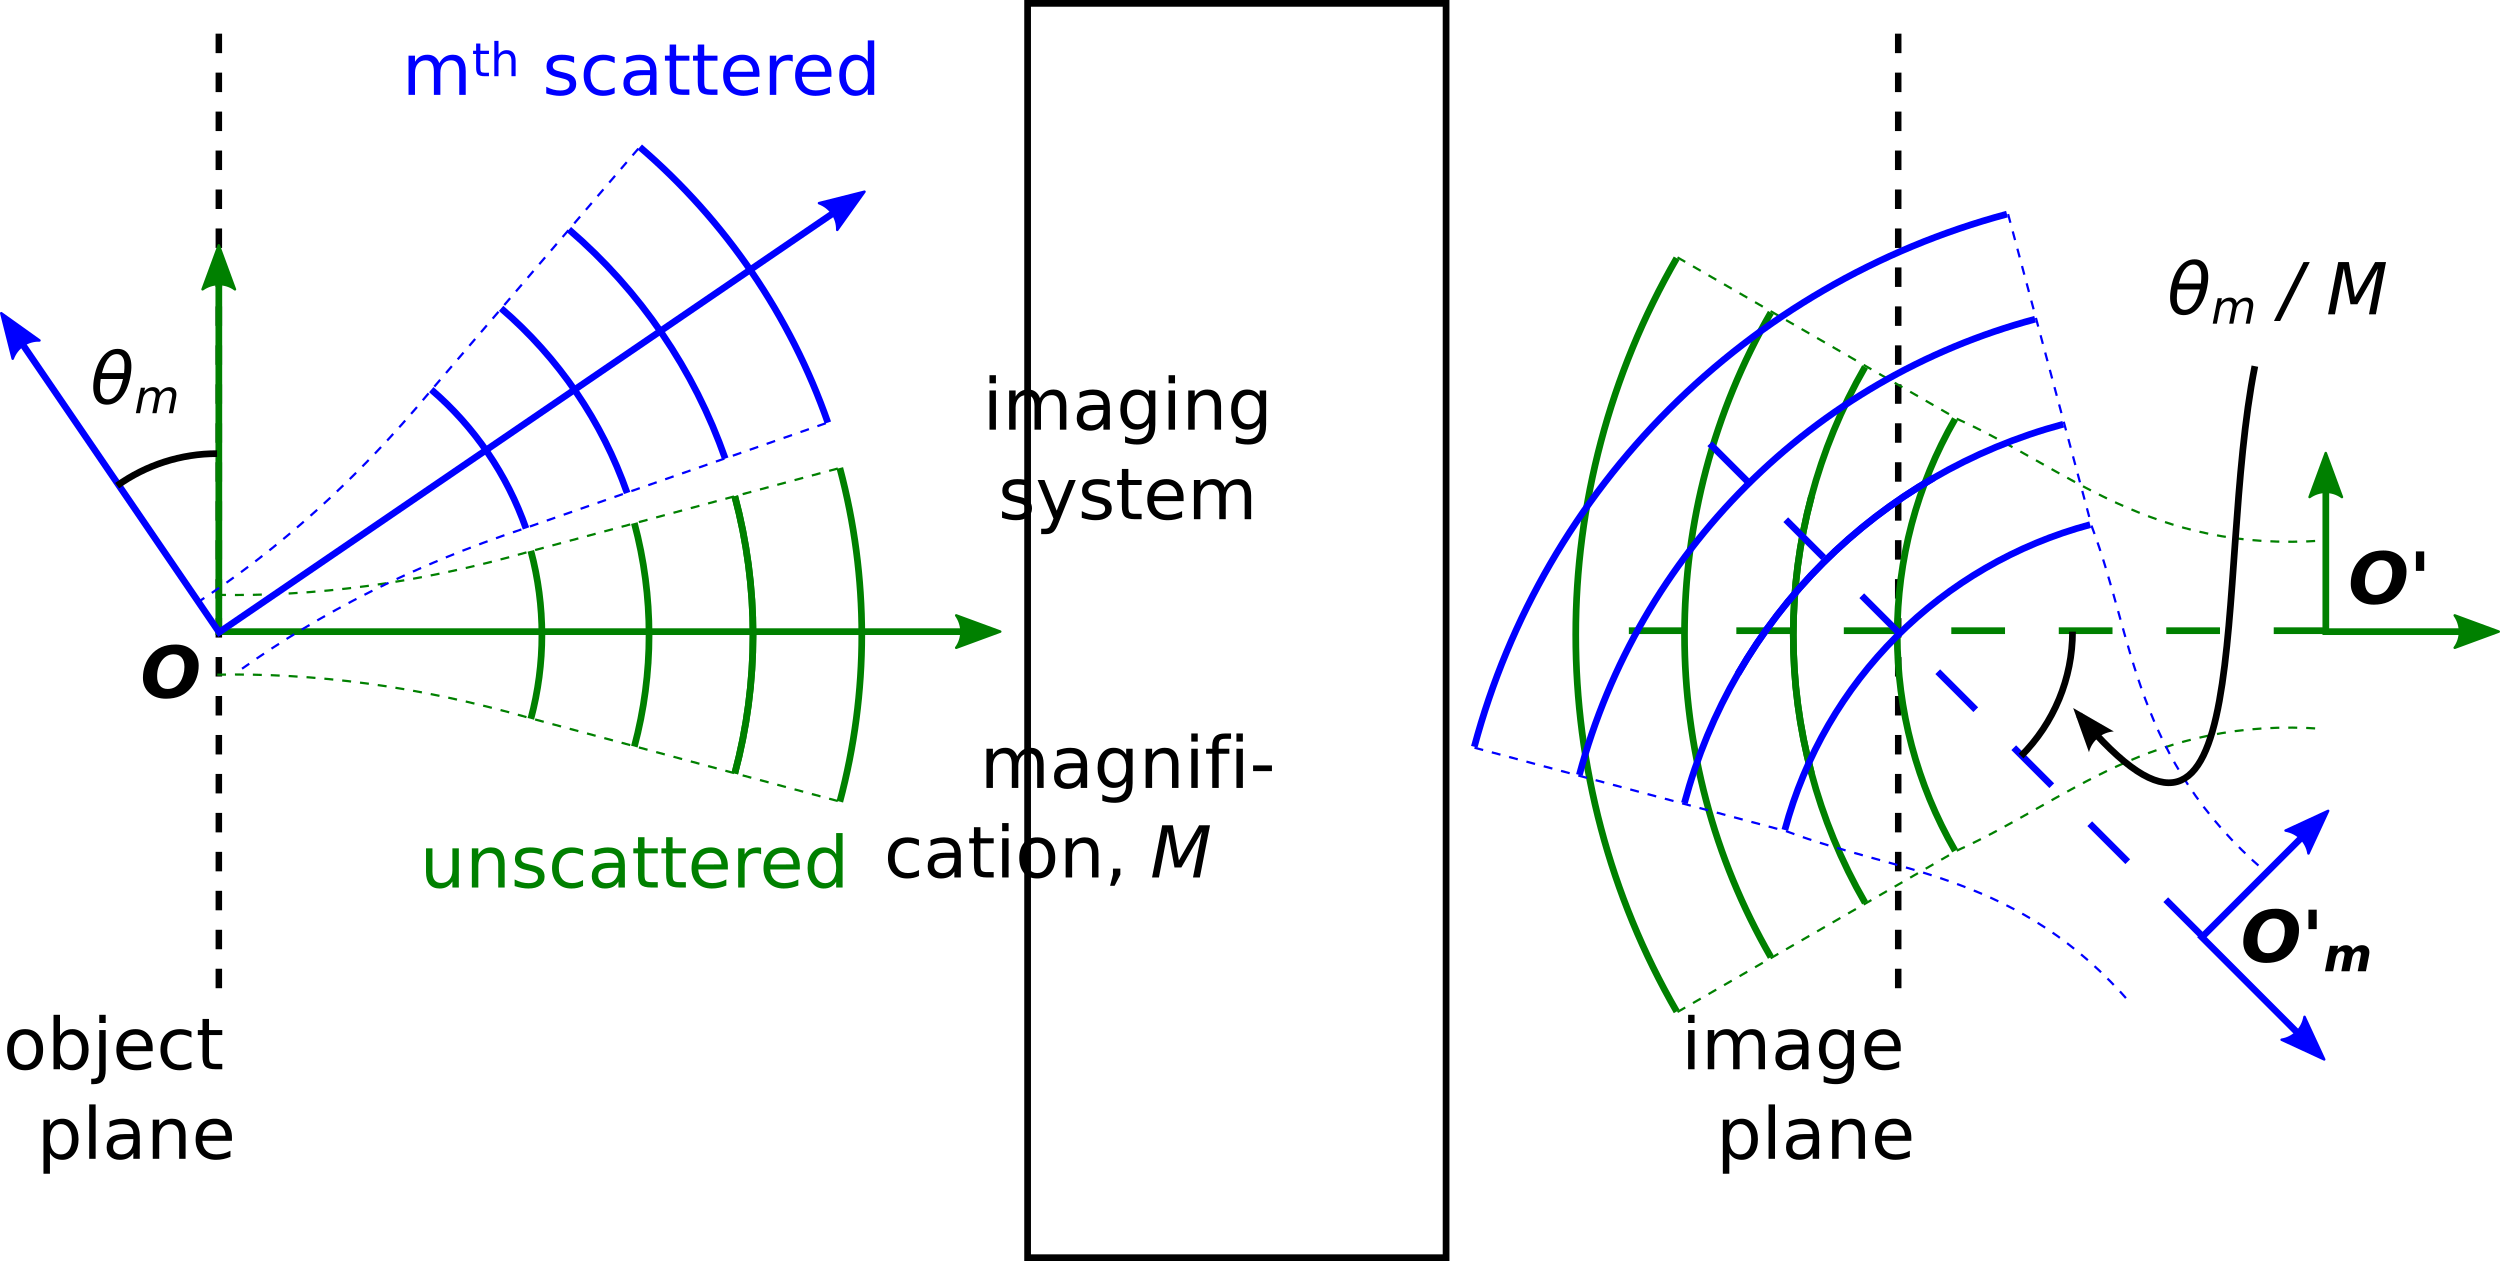
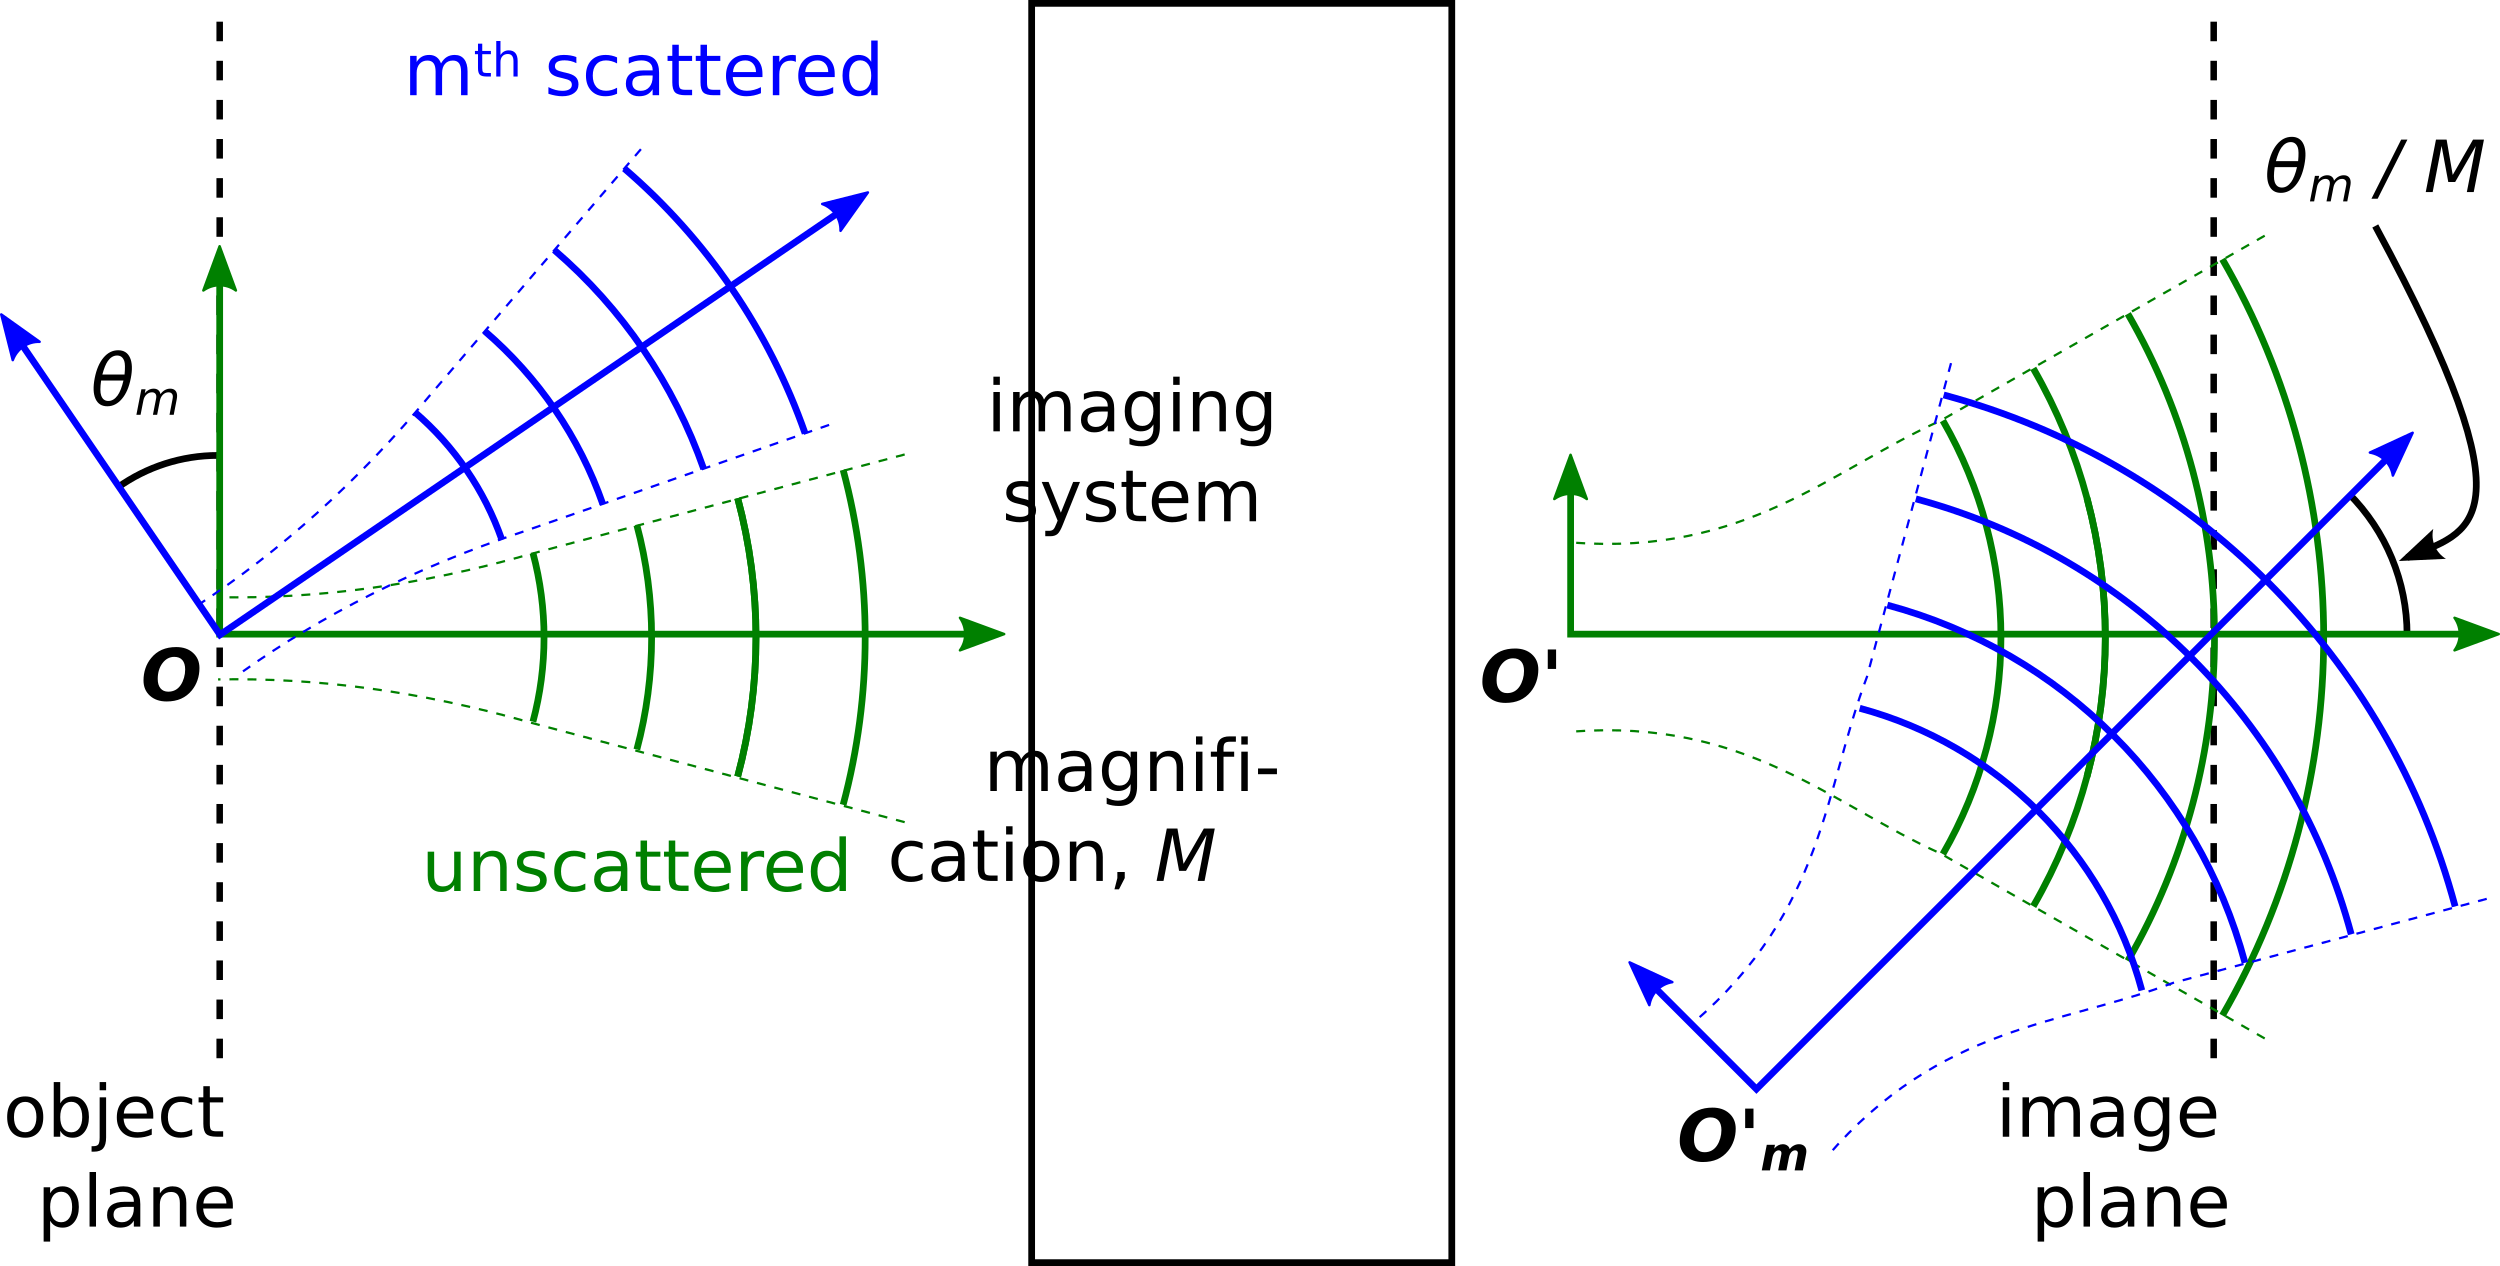
- <svg xmlns="http://www.w3.org/2000/svg" width="1116.486" height="563.164" id="svg2" version="1.1">
+ <svg xmlns="http://www.w3.org/2000/svg" width="1112.101" height="563.164" id="svg2" version="1.1">
  <defs id="defs4">
-     <marker style="overflow:visible" id="Arrow2Mend" refX="0" refY="0" orient="auto">
-       <path transform="scale(-0.6,-0.6)" d="M 8.719,4.034 -2.207,0.016 8.719,-4.002 c -1.745,2.372 -1.735,5.617 -6e-7,8.035 z" style="fill-rule:evenodd;stroke-width:0.625;stroke-linejoin:round" id="path3966" />
+     <marker orient="auto" refY="0" refX="0" id="Arrow2Mend" style="overflow:visible">
+       <path id="path3966" style="fill-rule:evenodd;stroke-width:0.625;stroke-linejoin:round" d="M 8.719,4.034 -2.207,0.016 8.719,-4.002 c -1.745,2.372 -1.735,5.617 -6e-7,8.035 z" transform="scale(-0.6,-0.6)" />
    </marker>
-     <marker style="overflow:visible" id="Arrow2Mstart" refX="0" refY="0" orient="auto">
-       <path transform="scale(0.6,0.6)" d="M 8.719,4.034 -2.207,0.016 8.719,-4.002 c -1.745,2.372 -1.735,5.617 -6e-7,8.035 z" style="fill-rule:evenodd;stroke-width:0.625;stroke-linejoin:round" id="path3963" />
+     <marker orient="auto" refY="0" refX="0" id="Arrow2Mstart" style="overflow:visible">
+       <path id="path3963" style="fill-rule:evenodd;stroke-width:0.625;stroke-linejoin:round" d="M 8.719,4.034 -2.207,0.016 8.719,-4.002 c -1.745,2.372 -1.735,5.617 -6e-7,8.035 z" transform="scale(0.6,0.6)" />
    </marker>
-     <marker style="overflow:visible" id="Arrow2Mstart9" refX="0" refY="0" orient="auto">
-       <path transform="scale(0.6,0.6)" d="M 8.719,4.034 -2.207,0.016 8.719,-4.002 c -1.745,2.372 -1.735,5.617 -6e-7,8.035 z" style="fill:#0000ff;fill-rule:evenodd;stroke:#0000ff;stroke-width:0.625;stroke-linejoin:round" id="path6006" />
+     <marker orient="auto" refY="0" refX="0" id="Arrow2Mstart9" style="overflow:visible">
+       <path id="path6006" style="fill:#0000ff;fill-rule:evenodd;stroke:#0000ff;stroke-width:0.625;stroke-linejoin:round" d="M 8.719,4.034 -2.207,0.016 8.719,-4.002 c -1.745,2.372 -1.735,5.617 -6e-7,8.035 z" transform="scale(0.6,0.6)" />
    </marker>
-     <marker style="overflow:visible" id="Arrow2Mendi" refX="0" refY="0" orient="auto">
-       <path transform="scale(-0.6,-0.6)" d="M 8.719,4.034 -2.207,0.016 8.719,-4.002 c -1.745,2.372 -1.735,5.617 -6e-7,8.035 z" style="fill:#0000ff;fill-rule:evenodd;stroke:#0000ff;stroke-width:0.625;stroke-linejoin:round" id="path6009" />
+     <marker orient="auto" refY="0" refX="0" id="Arrow2Mendi" style="overflow:visible">
+       <path id="path6009" style="fill:#0000ff;fill-rule:evenodd;stroke:#0000ff;stroke-width:0.625;stroke-linejoin:round" d="M 8.719,4.034 -2.207,0.016 8.719,-4.002 c -1.745,2.372 -1.735,5.617 -6e-7,8.035 z" transform="scale(-0.6,-0.6)" />
    </marker>
-     <marker style="overflow:visible" id="Arrow2MstartO" refX="0" refY="0" orient="auto">
-       <path transform="scale(0.6,0.6)" d="M 8.719,4.034 -2.207,0.016 8.719,-4.002 c -1.745,2.372 -1.735,5.617 -6e-7,8.035 z" style="fill:#008000;fill-rule:evenodd;stroke:#008000;stroke-width:0.625;stroke-linejoin:round" id="path6106" />
+     <marker orient="auto" refY="0" refX="0" id="Arrow2MstartO" style="overflow:visible">
+       <path id="path6106" style="fill:#008000;fill-rule:evenodd;stroke:#008000;stroke-width:0.625;stroke-linejoin:round" d="M 8.719,4.034 -2.207,0.016 8.719,-4.002 c -1.745,2.372 -1.735,5.617 -6e-7,8.035 z" transform="scale(0.6,0.6)" />
    </marker>
-     <marker style="overflow:visible" id="Arrow2MendD" refX="0" refY="0" orient="auto">
-       <path transform="scale(-0.6,-0.6)" d="M 8.719,4.034 -2.207,0.016 8.719,-4.002 c -1.745,2.372 -1.735,5.617 -6e-7,8.035 z" style="fill:#008000;fill-rule:evenodd;stroke:#008000;stroke-width:0.625;stroke-linejoin:round" id="path6109" />
+     <marker orient="auto" refY="0" refX="0" id="Arrow2MendD" style="overflow:visible">
+       <path id="path6109" style="fill:#008000;fill-rule:evenodd;stroke:#008000;stroke-width:0.625;stroke-linejoin:round" d="M 8.719,4.034 -2.207,0.016 8.719,-4.002 c -1.745,2.372 -1.735,5.617 -6e-7,8.035 z" transform="scale(-0.6,-0.6)" />
    </marker>
-     <marker style="overflow:visible" id="Arrow2MstartF" refX="0" refY="0" orient="auto">
-       <path transform="scale(0.6,0.6)" d="M 8.719,4.034 -2.207,0.016 8.719,-4.002 c -1.745,2.372 -1.735,5.617 -6e-7,8.035 z" style="fill:#008000;fill-rule:evenodd;stroke:#008000;stroke-width:0.625;stroke-linejoin:round" id="path7034" />
+     <marker orient="auto" refY="0" refX="0" id="Arrow2MstartF" style="overflow:visible">
+       <path id="path7034" style="fill:#008000;fill-rule:evenodd;stroke:#008000;stroke-width:0.625;stroke-linejoin:round" d="M 8.719,4.034 -2.207,0.016 8.719,-4.002 c -1.745,2.372 -1.735,5.617 -6e-7,8.035 z" transform="scale(0.6,0.6)" />
    </marker>
-     <marker style="overflow:visible" id="Arrow2MendF" refX="0" refY="0" orient="auto">
-       <path transform="scale(-0.6,-0.6)" d="M 8.719,4.034 -2.207,0.016 8.719,-4.002 c -1.745,2.372 -1.735,5.617 -6e-7,8.035 z" style="fill:#008000;fill-rule:evenodd;stroke:#008000;stroke-width:0.625;stroke-linejoin:round" id="path7037" />
+     <marker orient="auto" refY="0" refX="0" id="Arrow2MendF" style="overflow:visible">
+       <path id="path7037" style="fill:#008000;fill-rule:evenodd;stroke:#008000;stroke-width:0.625;stroke-linejoin:round" d="M 8.719,4.034 -2.207,0.016 8.719,-4.002 c -1.745,2.372 -1.735,5.617 -6e-7,8.035 z" transform="scale(-0.6,-0.6)" />
    </marker>
-     <marker style="overflow:visible" id="Arrow2MstartFI" refX="0" refY="0" orient="auto">
-       <path transform="scale(0.6,0.6)" d="M 8.719,4.034 -2.207,0.016 8.719,-4.002 c -1.745,2.372 -1.735,5.617 -6e-7,8.035 z" style="fill:#0000ff;fill-rule:evenodd;stroke:#0000ff;stroke-width:0.625;stroke-linejoin:round" id="path7244" />
+     <marker orient="auto" refY="0" refX="0" id="Arrow2MstartFI" style="overflow:visible">
+       <path id="path7244" style="fill:#0000ff;fill-rule:evenodd;stroke:#0000ff;stroke-width:0.625;stroke-linejoin:round" d="M 8.719,4.034 -2.207,0.016 8.719,-4.002 c -1.745,2.372 -1.735,5.617 -6e-7,8.035 z" transform="scale(0.6,0.6)" />
    </marker>
-     <marker style="overflow:visible" id="Arrow2MendFw" refX="0" refY="0" orient="auto">
-       <path transform="scale(-0.6,-0.6)" d="M 8.719,4.034 -2.207,0.016 8.719,-4.002 c -1.745,2.372 -1.735,5.617 -6e-7,8.035 z" style="fill:#0000ff;fill-rule:evenodd;stroke:#0000ff;stroke-width:0.625;stroke-linejoin:round" id="path7247" />
+     <marker orient="auto" refY="0" refX="0" id="Arrow2MendFw" style="overflow:visible">
+       <path id="path7247" style="fill:#0000ff;fill-rule:evenodd;stroke:#0000ff;stroke-width:0.625;stroke-linejoin:round" d="M 8.719,4.034 -2.207,0.016 8.719,-4.002 c -1.745,2.372 -1.735,5.617 -6e-7,8.035 z" transform="scale(-0.6,-0.6)" />
    </marker>
-     <marker style="overflow:visible" id="Arrow2MstartFf" refX="0" refY="0" orient="auto">
-       <path transform="scale(0.6,0.6)" d="M 8.719,4.034 -2.207,0.016 8.719,-4.002 c -1.745,2.372 -1.735,5.617 -6e-7,8.035 z" style="fill:#0000ff;fill-rule:evenodd;stroke:#0000ff;stroke-width:0.625;stroke-linejoin:round" id="path7564" />
+     <marker orient="auto" refY="0" refX="0" id="Arrow2MstartFf" style="overflow:visible">
+       <path id="path7564" style="fill:#0000ff;fill-rule:evenodd;stroke:#0000ff;stroke-width:0.625;stroke-linejoin:round" d="M 8.719,4.034 -2.207,0.016 8.719,-4.002 c -1.745,2.372 -1.735,5.617 -6e-7,8.035 z" transform="scale(0.6,0.6)" />
    </marker>
-     <marker style="overflow:visible" id="Arrow2MendFY" refX="0" refY="0" orient="auto">
-       <path transform="scale(-0.6,-0.6)" d="M 8.719,4.034 -2.207,0.016 8.719,-4.002 c -1.745,2.372 -1.735,5.617 -6e-7,8.035 z" style="fill:#0000ff;fill-rule:evenodd;stroke:#0000ff;stroke-width:0.625;stroke-linejoin:round" id="path7567" />
+     <marker orient="auto" refY="0" refX="0" id="Arrow2MendFY" style="overflow:visible">
+       <path id="path7567" style="fill:#0000ff;fill-rule:evenodd;stroke:#0000ff;stroke-width:0.625;stroke-linejoin:round" d="M 8.719,4.034 -2.207,0.016 8.719,-4.002 c -1.745,2.372 -1.735,5.617 -6e-7,8.035 z" transform="scale(-0.6,-0.6)" />
+     </marker>
+     <marker orient="auto" refY="0" refX="0" id="Arrow2MstartFD" style="overflow:visible">
+       <path id="path3366" style="fill:#0000ff;fill-rule:evenodd;stroke:#0000ff;stroke-width:0.625;stroke-linejoin:round" d="M 8.719,4.034 -2.207,0.016 8.719,-4.002 c -1.745,2.372 -1.735,5.617 -6e-7,8.035 z" transform="scale(0.6,0.6)" />
+     </marker>
+     <marker orient="auto" refY="0" refX="0" id="Arrow2MendFG" style="overflow:visible">
+       <path id="path3369" style="fill:#0000ff;fill-rule:evenodd;stroke:#0000ff;stroke-width:0.625;stroke-linejoin:round" d="M 8.719,4.034 -2.207,0.016 8.719,-4.002 c -1.745,2.372 -1.735,5.617 -6e-7,8.035 z" transform="scale(-0.6,-0.6)" />
    </marker>
  </defs>
-   <g id="layer1" transform="translate(48.43903,-217.4145)">
-     <g transform="translate(750,20)" id="g7413">
-       <path id="path7415" d="m 49.291,638.747 0,-432.127" style="fill:none;stroke:#000000;stroke-width:2.9;stroke-linecap:butt;stroke-linejoin:miter;stroke-miterlimit:4;stroke-opacity:1;stroke-dasharray:8.7, 8.7;stroke-dashoffset:0" />
-       <text id="text7417" y="674.941" x="48.059" style="font-size:32px;font-style:normal;font-variant:normal;font-weight:normal;font-stretch:normal;text-align:center;line-height:125%;letter-spacing:0px;word-spacing:0px;text-anchor:middle;fill:#000000;fill-opacity:1;stroke:none;font-family:Bitstream Vera Sans;-inkscape-font-specification:Bitstream Vera Sans" xml:space="preserve">
-         <tspan y="674.941" x="48.059" id="tspan7419">image</tspan>
-         <tspan id="tspan7421" y="714.941" x="48.059">plane</tspan>
+   <g transform="translate(48.43903,-217.4145)" id="layer1">
+     <g id="g3604">
+       <path id="path6252" d="m 49.291,688.159 0,-461.404" style="fill:none;stroke:#000000;stroke-width:2.9;stroke-linecap:butt;stroke-linejoin:miter;stroke-miterlimit:4;stroke-opacity:1;stroke-dasharray:8.7, 8.7;stroke-dashoffset:0" />
+       <text id="text6238" y="723.067" x="48.059" style="font-size:32px;font-style:normal;font-variant:normal;font-weight:normal;font-stretch:normal;text-align:center;line-height:125%;letter-spacing:0px;word-spacing:0px;text-anchor:middle;fill:#000000;fill-opacity:1;stroke:none;font-family:Bitstream Vera Sans;-inkscape-font-specification:Bitstream Vera Sans" xml:space="preserve">
+         <tspan y="723.067" x="48.059" id="tspan6240">object</tspan>
+         <tspan id="tspan6242" y="763.067" x="48.059">plane</tspan>
      </text>
    </g>
-     <g transform="translate(0,20)" id="g6279">
-       <path style="fill:none;stroke:#000000;stroke-width:2.9;stroke-linecap:butt;stroke-linejoin:miter;stroke-miterlimit:4;stroke-opacity:1;stroke-dasharray:8.7, 8.7;stroke-dashoffset:0" d="m 49.291,638.747 0,-432.127" id="path6252" />
-       <text xml:space="preserve" style="font-size:32px;font-style:normal;font-variant:normal;font-weight:normal;font-stretch:normal;text-align:center;line-height:125%;letter-spacing:0px;word-spacing:0px;text-anchor:middle;fill:#000000;fill-opacity:1;stroke:none;font-family:Bitstream Vera Sans;-inkscape-font-specification:Bitstream Vera Sans" x="48.059" y="674.941" id="text6238">
-         <tspan id="tspan6240" x="48.059" y="674.941">object</tspan>
-         <tspan x="48.059" y="714.941" id="tspan6242">plane</tspan>
-       </text>
-     </g>
-     <text id="text5171" y="403.076" x="62.857" style="font-size:32px;font-style:normal;font-variant:normal;font-weight:normal;font-stretch:normal;line-height:125%;letter-spacing:0px;word-spacing:0px;fill:#000000;fill-opacity:1;stroke:none;font-family:Bitstream Vera Sans;-inkscape-font-specification:Bitstream Vera Sans" xml:space="preserve">
-       <tspan y="403.076" x="62.857" id="tspan5173" />
+     <text xml:space="preserve" style="font-size:32px;font-style:normal;font-variant:normal;font-weight:normal;font-stretch:normal;line-height:125%;letter-spacing:0px;word-spacing:0px;fill:#000000;fill-opacity:1;stroke:none;font-family:Bitstream Vera Sans;-inkscape-font-specification:Bitstream Vera Sans" x="62.857" y="403.076" id="text5171">
+       <tspan id="tspan5173" x="62.857" y="403.076" />
    </text>
-     <g id="g7999" transform="translate(-4,0)">
-       <rect style="fill:none;stroke:#000000;stroke-width:3;stroke-miterlimit:4;stroke-opacity:1;stroke-dasharray:none;stroke-dashoffset:0" id="rect6196" width="560.164" height="186.89" x="218.915" y="-601.373" transform="matrix(0,1,-1,0,0,0)" />
-       <text xml:space="preserve" style="font-size:32px;font-style:normal;font-variant:normal;font-weight:normal;font-stretch:normal;text-align:center;line-height:125%;letter-spacing:0px;word-spacing:0px;text-anchor:middle;fill:#000000;fill-opacity:1;stroke:none;font-family:Bitstream Vera Sans;-inkscape-font-specification:Bitstream Vera Sans" x="504.954" y="409.293" id="text6198">
-         <tspan id="tspan6200" x="504.954" y="409.293">imaging</tspan>
-         <tspan x="504.954" y="449.293" id="tspan6204" style="font-style:normal;-inkscape-font-specification:Bitstream Vera Sans">system</tspan>
-         <tspan id="tspan7997" x="504.954" y="489.293" style="font-style:normal;-inkscape-font-specification:Bitstream Vera Sans" />
-         <tspan id="tspan7445" x="504.954" y="529.293" style="font-style:normal;-inkscape-font-specification:Bitstream Vera Sans" />
-         <tspan id="tspan7439" x="504.954" y="569.293" style="font-style:normal;-inkscape-font-specification:Bitstream Vera Sans">magnifi-</tspan>
-         <tspan id="tspan7443" x="504.954" y="609.293" style="font-style:normal;-inkscape-font-specification:Bitstream Vera Sans">cation, <tspan id="tspan7447" style="font-style:oblique;-inkscape-font-specification:Bitstream Vera Sans Oblique">M</tspan>
+     <g transform="translate(-4,0)" id="g7999">
+       <rect transform="matrix(0,1,-1,0,0,0)" y="-601.373" x="218.915" height="186.89" width="560.164" id="rect6196" style="fill:none;stroke:#000000;stroke-width:3;stroke-miterlimit:4;stroke-opacity:1;stroke-dasharray:none;stroke-dashoffset:0" />
+       <text id="text6198" y="409.293" x="504.954" style="font-size:32px;font-style:normal;font-variant:normal;font-weight:normal;font-stretch:normal;text-align:center;line-height:125%;letter-spacing:0px;word-spacing:0px;text-anchor:middle;fill:#000000;fill-opacity:1;stroke:none;font-family:Bitstream Vera Sans;-inkscape-font-specification:Bitstream Vera Sans" xml:space="preserve">
+         <tspan y="409.293" x="504.954" id="tspan6200">imaging</tspan>
+         <tspan style="font-style:normal;-inkscape-font-specification:Bitstream Vera Sans" id="tspan6204" y="449.293" x="504.954">system</tspan>
+         <tspan style="font-style:normal;-inkscape-font-specification:Bitstream Vera Sans" y="489.293" x="504.954" id="tspan7997" />
+         <tspan style="font-style:normal;-inkscape-font-specification:Bitstream Vera Sans" y="529.293" x="504.954" id="tspan7445" />
+         <tspan style="font-style:normal;-inkscape-font-specification:Bitstream Vera Sans" y="569.293" x="504.954" id="tspan7439">magnifi-</tspan>
+         <tspan style="font-style:normal;-inkscape-font-specification:Bitstream Vera Sans" y="609.293" x="504.954" id="tspan7443">cation, <tspan style="font-style:oblique;-inkscape-font-specification:Bitstream Vera Sans Oblique" id="tspan7447">M</tspan>
        </tspan>
      </text>
    </g>
-     <g id="g6291">
-       <g id="g6254">
-         <g id="g6180">
-           <path style="fill:none;stroke:#008000;stroke-width:3;stroke-linecap:butt;stroke-linejoin:miter;stroke-miterlimit:4;stroke-opacity:1;stroke-dasharray:none;stroke-dashoffset:0;marker-start:url(#Arrow2MstartO);marker-end:url(#Arrow2MendD)" d="m 49.286,330.934 0,168.571 345,0" id="path5175" />
-           <path style="fill:none;stroke:#008000;stroke-width:3;stroke-miterlimit:4;stroke-opacity:1;stroke-dasharray:none;stroke-dashoffset:0" id="path5913" d="m -137.714,550.849 c -8.762,-32.7 -8.762,-67.13 0,-99.83" transform="matrix(-1,0,0,1,97.14286,0)" />
-           <path transform="matrix(-1,0,0,1,97.14286,0)" d="m -182.561,562.865 c -10.871,-40.572 -10.871,-83.291 0,-123.863" id="path5917" style="fill:none;stroke:#008000;stroke-width:3;stroke-miterlimit:4;stroke-opacity:1;stroke-dasharray:none;stroke-dashoffset:0" />
-           <path style="fill:none;stroke:#008000;stroke-width:3;stroke-miterlimit:4;stroke-opacity:1;stroke-dasharray:none;stroke-dashoffset:0" id="path5919" d="m -182.561,562.865 c -10.871,-40.572 -10.871,-83.291 0,-123.863" transform="matrix(-1,0,0,1,97.14286,0)" />
-           <path transform="matrix(-1,0,0,1,97.14286,0)" d="m -229.477,575.437 c -13.078,-48.808 -13.078,-100.198 0,-149.006" id="path5923" style="fill:none;stroke:#008000;stroke-width:3;stroke-miterlimit:4;stroke-opacity:1;stroke-dasharray:none;stroke-dashoffset:0" />
-           <path transform="matrix(-1,0,0,1,97.14286,0)" d="m -91.488,538.462 c -6.588,-24.586 -6.588,-50.472 0,-75.058" id="path5925" style="fill:none;stroke:#008000;stroke-width:3;stroke-miterlimit:4;stroke-opacity:1;stroke-dasharray:none;stroke-dashoffset:0" />
-           <path style="fill:none;stroke:#008000;stroke-width:1;stroke-linecap:butt;stroke-linejoin:miter;stroke-miterlimit:4;stroke-opacity:1;stroke-dasharray:4, 4;stroke-dashoffset:0" d="M 325.714,426.648 187.857,463.791 C 137.417,478.242 91.397,483.854 48.571,483.076" id="path5953" />
-           <path id="path5961" d="M 325.714,575.147 187.857,538.004 C 137.417,523.552 91.397,517.941 48.571,518.718" style="fill:none;stroke:#008000;stroke-width:1;stroke-linecap:butt;stroke-linejoin:miter;stroke-miterlimit:4;stroke-opacity:1;stroke-dasharray:4, 4;stroke-dashoffset:0" />
-         </g>
-         <text id="text6214" y="613.773" x="139.096" style="font-size:32px;font-style:normal;font-variant:normal;font-weight:normal;font-stretch:normal;line-height:125%;letter-spacing:0px;word-spacing:0px;fill:#008000;fill-opacity:1;stroke:none;font-family:Bitstream Vera Sans;-inkscape-font-specification:Bitstream Vera Sans" xml:space="preserve">
-           <tspan y="613.773" x="139.096" id="tspan6216">unscattered</tspan>
-         </text>
-       </g>
-     </g>
-     <g transform="matrix(0.9826622,0.1854048,-0.1854048,0.9826622,93.42258,-0.2719077)" id="g6077">
-       <path id="path5975" d="M -69.726,380.348 49.472,499.546 293.424,255.594" style="fill:none;stroke:#0000ff;stroke-width:3;stroke-linecap:butt;stroke-linejoin:miter;stroke-miterlimit:4;stroke-opacity:1;stroke-dasharray:none;stroke-dashoffset:0;marker-start:url(#Arrow2Mstart9);marker-end:url(#Arrow2Mendi)" />
-       <path transform="matrix(-0.7071068,0.7071068,0.7071068,0.7071068,-269.8914,112.502)" d="m -137.714,550.849 c -8.762,-32.7 -8.762,-67.13 0,-99.83" id="path5977" style="fill:none;stroke:#0000ff;stroke-width:3;stroke-miterlimit:4;stroke-opacity:1;stroke-dasharray:none;stroke-dashoffset:0" />
-       <path transform="matrix(-0.7071068,0.7071068,0.7071068,0.7071068,-269.8914,112.502)" d="m -182.561,562.865 c -10.871,-40.572 -10.871,-83.291 0,-123.863" id="path5981" style="fill:none;stroke:#0000ff;stroke-width:3;stroke-miterlimit:4;stroke-opacity:1;stroke-dasharray:none;stroke-dashoffset:0" />
-       <path style="fill:none;stroke:#0000ff;stroke-width:3;stroke-miterlimit:4;stroke-opacity:1;stroke-dasharray:none;stroke-dashoffset:0" id="path5983" d="m -229.477,575.437 c -13.078,-48.808 -13.078,-100.198 0,-149.006" transform="matrix(-0.7071068,0.7071068,0.7071068,0.7071068,-269.8914,112.502)" />
-       <path style="fill:none;stroke:#0000ff;stroke-width:3;stroke-miterlimit:4;stroke-opacity:1;stroke-dasharray:none;stroke-dashoffset:0" id="path5985" d="m -91.488,538.462 c -6.588,-24.586 -6.588,-50.472 0,-75.058" transform="matrix(-0.7071068,0.7071068,0.7071068,0.7071068,-269.8914,112.502)" />
-       <path id="path5987" d="M 193.419,252.563 122.203,376.307 C 96.755,422.192 68.182,458.701 37.35,488.434" style="fill:none;stroke:#0000ff;stroke-width:1;stroke-linecap:butt;stroke-linejoin:miter;stroke-miterlimit:4;stroke-opacity:1;stroke-dasharray:4, 4;stroke-dashoffset:0" />
-       <path style="fill:none;stroke:#0000ff;stroke-width:1;stroke-linecap:butt;stroke-linejoin:miter;stroke-miterlimit:4;stroke-opacity:1;stroke-dasharray:4, 4;stroke-dashoffset:0" d="m 298.423,357.568 -123.744,71.216 c -45.885,25.448 -82.394,54.021 -112.127,84.853" id="path5989" />
-     </g>
-     <text xml:space="preserve" style="font-size:32px;font-style:normal;font-variant:normal;font-weight:normal;font-stretch:normal;line-height:125%;letter-spacing:0px;word-spacing:0px;fill:#0000ff;fill-opacity:1;stroke:none;font-family:Bitstream Vera Sans;-inkscape-font-specification:Bitstream Vera Sans" x="131.096" y="259.773" id="text6222">
-       <tspan id="tspan6224" x="131.096" y="259.773">m<tspan style="font-size:65.001%;baseline-shift:super" id="tspan7461">th</tspan> scattered</tspan>
+     <path transform="matrix(-1,0,0,1,97.14286,0)" d="m -182.561,562.865 c -10.871,-40.572 -10.871,-83.291 0,-123.863" id="path5917" style="fill:none;stroke:#008000;stroke-width:3;stroke-miterlimit:4;stroke-opacity:1;stroke-dasharray:none;stroke-dashoffset:0" />
+     <text xml:space="preserve" style="font-size:32px;font-style:normal;font-variant:normal;font-weight:normal;font-stretch:normal;line-height:125%;letter-spacing:0px;word-spacing:0px;fill:#008000;fill-opacity:1;stroke:none;font-family:Bitstream Vera Sans;-inkscape-font-specification:Bitstream Vera Sans" x="139.096" y="613.773" id="text6214">
+       <tspan id="tspan6216" x="139.096" y="613.773">unscattered</tspan>
    </text>
-     <text id="text6226" y="529.002" x="14.244" style="font-size:32px;font-style:normal;font-variant:normal;font-weight:normal;font-stretch:normal;line-height:125%;letter-spacing:0px;word-spacing:0px;fill:#000000;fill-opacity:1;stroke:none;font-family:Bitstream Vera Sans;-inkscape-font-specification:Bitstream Vera Sans" xml:space="preserve">
-       <tspan style="font-style:oblique;font-weight:bold;-inkscape-font-specification:Bitstream Vera Sans Bold Oblique" y="529.002" x="14.244" id="tspan6228">O</tspan>
+     <text id="text6222" y="259.773" x="131.096" style="font-size:32px;font-style:normal;font-variant:normal;font-weight:normal;font-stretch:normal;line-height:125%;letter-spacing:0px;word-spacing:0px;fill:#0000ff;fill-opacity:1;stroke:none;font-family:Bitstream Vera Sans;-inkscape-font-specification:Bitstream Vera Sans" xml:space="preserve">
+       <tspan y="259.773" x="131.096" id="tspan6224">m<tspan id="tspan7461" style="font-size:65.001%;baseline-shift:super">th</tspan> scattered</tspan>
+     </text>
+     <text xml:space="preserve" style="font-size:32px;font-style:normal;font-variant:normal;font-weight:normal;font-stretch:normal;line-height:125%;letter-spacing:0px;word-spacing:0px;fill:#000000;fill-opacity:1;stroke:none;font-family:Bitstream Vera Sans;-inkscape-font-specification:Bitstream Vera Sans" x="14.244" y="529.002" id="text6226">
+       <tspan id="tspan6228" x="14.244" y="529.002" style="font-style:oblique;font-weight:bold;-inkscape-font-specification:Bitstream Vera Sans Bold Oblique">O</tspan>
    </text>
    <g id="g6285">
-       <path style="fill:none;stroke:#000000;stroke-width:3;stroke-miterlimit:4;stroke-opacity:1;stroke-dasharray:none;stroke-dashoffset:0" id="path6230" d="M 3.865,434.307 C 16.885,425.006 32.486,420.007 48.487,420.007" />
-       <text xml:space="preserve" style="font-size:32px;font-style:normal;font-variant:normal;font-weight:normal;font-stretch:normal;line-height:125%;letter-spacing:0px;word-spacing:0px;fill:#000000;fill-opacity:1;stroke:none;font-family:Bitstream Vera Sans;-inkscape-font-specification:Bitstream Vera Sans" x="-8.081" y="397.783" id="text6232">
-         <tspan id="tspan6234" x="-8.081" y="397.783" style="font-style:oblique;-inkscape-font-specification:Bitstream Vera Sans Oblique">θ<tspan style="font-size:65.001%;font-style:oblique;baseline-shift:sub;-inkscape-font-specification:Bitstream Vera Sans Oblique" id="tspan6236">m</tspan>
+       <path d="M 3.865,434.307 C 16.885,425.006 32.486,420.007 48.487,420.007" id="path6230" style="fill:none;stroke:#000000;stroke-width:3;stroke-miterlimit:4;stroke-opacity:1;stroke-dasharray:none;stroke-dashoffset:0" />
+       <text id="text6232" y="397.783" x="-8.081" style="font-size:32px;font-style:normal;font-variant:normal;font-weight:normal;font-stretch:normal;line-height:125%;letter-spacing:0px;word-spacing:0px;fill:#000000;fill-opacity:1;stroke:none;font-family:Bitstream Vera Sans;-inkscape-font-specification:Bitstream Vera Sans" xml:space="preserve">
+         <tspan style="font-style:oblique;-inkscape-font-specification:Bitstream Vera Sans Oblique" y="397.783" x="-8.081" id="tspan6234">θ<tspan id="tspan6236" style="font-size:65.001%;font-style:oblique;baseline-shift:sub;-inkscape-font-specification:Bitstream Vera Sans Oblique">m</tspan>
        </tspan>
      </text>
    </g>
-     <text xml:space="preserve" style="font-size:32px;font-style:normal;font-variant:normal;font-weight:normal;font-stretch:normal;line-height:125%;letter-spacing:0px;word-spacing:0px;fill:#000000;fill-opacity:1;stroke:none;font-family:Bitstream Vera Sans;-inkscape-font-specification:Bitstream Vera Sans" x="1000.244" y="487.002" id="text7457">
-       <tspan id="tspan7459" x="1000.244" y="487.002" style="font-style:oblique;font-weight:bold;-inkscape-font-specification:Bitstream Vera Sans Bold Oblique">O'</tspan>
-     </text>
-     <g id="g7500">
-       <path style="fill:none;stroke:#008000;stroke-width:3;stroke-linecap:butt;stroke-linejoin:miter;stroke-miterlimit:4;stroke-opacity:1;stroke-dasharray:24, 24;stroke-dashoffset:0;marker-start:none;marker-end:none" d="m 990.998,499.078 -336.093,0" id="path6366" />
-       <path style="fill:none;stroke:#008000;stroke-width:3;stroke-miterlimit:4;stroke-opacity:1;stroke-dasharray:none;stroke-dashoffset:0" id="path6368" d="m -118.448,597.362 c -34.451,-59.67 -34.451,-133.187 0,-192.857" transform="translate(943.1409,0)" />
-       <path transform="translate(943.1409,0)" d="m -182.561,562.865 c -10.871,-40.572 -10.871,-83.291 0,-123.863" id="path6370" style="fill:none;stroke:#008000;stroke-width:3;stroke-miterlimit:4;stroke-opacity:1;stroke-dasharray:none;stroke-dashoffset:0" />
-       <path style="fill:none;stroke:#008000;stroke-width:3;stroke-miterlimit:4;stroke-opacity:1;stroke-dasharray:none;stroke-dashoffset:0" id="path6372" d="m -158.656,620.576 c -42.744,-74.035 -42.744,-165.25 0,-239.286" transform="translate(943.1409,0)" />
-       <path transform="translate(943.1409,0)" d="m -200.72,644.862 c -51.421,-89.063 -51.421,-198.794 0,-287.857" id="path6374" style="fill:none;stroke:#008000;stroke-width:3;stroke-miterlimit:4;stroke-opacity:1;stroke-dasharray:none;stroke-dashoffset:0" />
-       <path style="fill:none;stroke:#008000;stroke-width:3;stroke-miterlimit:4;stroke-opacity:1;stroke-dasharray:none;stroke-dashoffset:0" id="path6384" d="m -242.784,669.148 c -60.097,-104.091 -60.097,-232.337 0,-336.429" transform="translate(943.1409,0)" />
-       <path id="path6386" d="m 990.261,423.708 0,75.797 73.25,0" style="fill:none;stroke:#008000;stroke-width:3;stroke-linecap:butt;stroke-linejoin:miter;stroke-miterlimit:4;stroke-opacity:1;stroke-dasharray:none;stroke-dashoffset:0;marker-start:url(#Arrow2MstartF);marker-end:url(#Arrow2MendF)" />
-       <path style="fill:none;stroke:#008000;stroke-width:1;stroke-linecap:butt;stroke-linejoin:miter;stroke-miterlimit:4;stroke-opacity:1;stroke-dasharray:4, 4;stroke-dashoffset:0" d="m 700.714,332.362 125.072,72.21 c 48.894,22.066 86.422,59.929 163.5,54.218" id="path7489" />
-       <path id="path7491" d="m 700.714,669.37 125.072,-72.21 c 48.894,-22.066 86.422,-59.929 163.5,-54.218" style="fill:none;stroke:#008000;stroke-width:1;stroke-linecap:butt;stroke-linejoin:miter;stroke-miterlimit:4;stroke-opacity:1;stroke-dasharray:4, 4;stroke-dashoffset:0" />
+     <g id="g4978">
+       <text id="text7425" y="302.847" x="958.809" style="font-size:32px;font-style:normal;font-variant:normal;font-weight:normal;font-stretch:normal;line-height:125%;letter-spacing:0px;word-spacing:0px;fill:#000000;fill-opacity:1;stroke:none;font-family:Bitstream Vera Sans;-inkscape-font-specification:Bitstream Vera Sans" xml:space="preserve">
+         <tspan style="font-style:oblique;-inkscape-font-specification:Bitstream Vera Sans Oblique" y="302.847" x="958.809" id="tspan7427">θ<tspan id="tspan7429" style="font-size:65.001%;font-style:oblique;baseline-shift:sub;-inkscape-font-specification:Bitstream Vera Sans Oblique">m</tspan> / M</tspan>
+       </text>
+       <path transform="matrix(-1,0,0,1,1915.297,217.4145)" d="m 892.975,282.342 c 0,-23.576 9.366,-46.186 26.036,-62.857" id="path3701" style="fill:none;stroke:#000000;stroke-width:3;stroke-miterlimit:4;stroke-opacity:1;stroke-dasharray:none;stroke-dashoffset:0" />
+       <path transform="translate(-48.43903,217.4145)" id="path4555" d="m 1070.762,247.996 c 27.645,-11.659 58.512,-13.143 -14.142,-147.482" style="fill:none;stroke:#000000;stroke-width:3;stroke-linecap:butt;stroke-linejoin:miter;stroke-miterlimit:4;stroke-opacity:1;stroke-dasharray:none;marker-start:url(#Arrow2Mstart)" />
    </g>
-     <g id="g7768">
-       <path id="path7513" d="M 935.744,636.185 698.09,398.531" style="fill:none;stroke:#0000ff;stroke-width:3;stroke-linecap:butt;stroke-linejoin:miter;stroke-miterlimit:4;stroke-opacity:1;stroke-dasharray:24, 24;stroke-dashoffset:0;marker-start:none;marker-end:none" />
-       <path transform="matrix(0.7071068,0.7071068,-0.7071068,0.7071068,1254.805,249.4431)" d="m -118.448,597.362 c -34.451,-59.67 -34.451,-133.187 0,-192.857" id="path7515" style="fill:none;stroke:#0000ff;stroke-width:3;stroke-miterlimit:4;stroke-opacity:1;stroke-dasharray:none;stroke-dashoffset:0" />
-       <path style="fill:none;stroke:#0000ff;stroke-width:3;stroke-miterlimit:4;stroke-opacity:1;stroke-dasharray:none;stroke-dashoffset:0" id="path7517" d="m -182.561,562.865 c -10.871,-40.572 -10.871,-83.291 0,-123.863" transform="matrix(0.7071068,0.7071068,-0.7071068,0.7071068,1254.805,249.4431)" />
-       <path transform="matrix(0.7071068,0.7071068,-0.7071068,0.7071068,1254.805,249.4431)" d="m -158.656,620.576 c -42.744,-74.035 -42.744,-165.25 0,-239.286" id="path7519" style="fill:none;stroke:#0000ff;stroke-width:3;stroke-miterlimit:4;stroke-opacity:1;stroke-dasharray:none;stroke-dashoffset:0" />
-       <path style="fill:none;stroke:#0000ff;stroke-width:3;stroke-miterlimit:4;stroke-opacity:1;stroke-dasharray:none;stroke-dashoffset:0" id="path7521" d="m -200.72,644.862 c -51.421,-89.063 -51.421,-198.794 0,-287.857" transform="matrix(0.7071068,0.7071068,-0.7071068,0.7071068,1254.805,249.4431)" />
-       <path transform="matrix(0.7071068,0.7071068,-0.7071068,0.7071068,1254.805,249.4431)" d="m -242.784,669.148 c -60.097,-104.091 -60.097,-232.337 0,-336.429" id="path7523" style="fill:none;stroke:#0000ff;stroke-width:3;stroke-miterlimit:4;stroke-opacity:1;stroke-dasharray:none;stroke-dashoffset:0" />
-       <path style="fill:none;stroke:#0000ff;stroke-width:3;stroke-linecap:butt;stroke-linejoin:miter;stroke-miterlimit:4;stroke-opacity:1;stroke-dasharray:none;stroke-dashoffset:0;marker-start:url(#Arrow2MstartFf);marker-end:url(#Arrow2MendFY)" d="m 988.517,582.369 -53.596,53.596 51.795,51.795" id="path7525" />
-       <path id="path7527" d="m 848.368,313.037 37.379,139.499 c 18.97,50.177 18.734,103.486 77.274,153.95" style="fill:none;stroke:#0000ff;stroke-width:1;stroke-linecap:butt;stroke-linejoin:miter;stroke-miterlimit:4;stroke-opacity:1;stroke-dasharray:4, 4;stroke-dashoffset:0" />
-       <path style="fill:none;stroke:#0000ff;stroke-width:1;stroke-linecap:butt;stroke-linejoin:miter;stroke-miterlimit:4;stroke-opacity:1;stroke-dasharray:4, 4;stroke-dashoffset:0" d="m 610.068,551.338 139.499,37.379 c 50.177,18.97 103.486,18.734 153.95,77.274" id="path7529" />
+     <g id="g3610" transform="translate(-36,0)">
+       <path style="fill:none;stroke:#000000;stroke-width:2.9;stroke-linecap:butt;stroke-linejoin:miter;stroke-miterlimit:4;stroke-opacity:1;stroke-dasharray:8.7, 8.7;stroke-dashoffset:0" d="m 972.301,688.159 0,-461.404" id="path7415" />
+       <text xml:space="preserve" style="font-size:32px;font-style:normal;font-variant:normal;font-weight:normal;font-stretch:normal;text-align:center;line-height:125%;letter-spacing:0px;word-spacing:0px;text-anchor:middle;fill:#000000;fill-opacity:1;stroke:none;font-family:Bitstream Vera Sans;-inkscape-font-specification:Bitstream Vera Sans" x="971.07" y="723.067" id="text7417">
+         <tspan id="tspan7419" x="971.07" y="723.067">image</tspan>
+         <tspan x="971.07" y="763.067" id="tspan7421">plane</tspan>
+       </text>
    </g>
-     <g id="g8020">
-       <path style="fill:none;stroke:#000000;stroke-width:3;stroke-miterlimit:4;stroke-opacity:1;stroke-dasharray:none;stroke-dashoffset:0" id="path7423" d="m 743.013,555.063 c -14.735,-14.735 -23.013,-34.72 -23.013,-55.558" transform="matrix(-1,0,0,1,1597.143,0)" />
-       <text xml:space="preserve" style="font-size:32px;font-style:normal;font-variant:normal;font-weight:normal;font-stretch:normal;line-height:125%;letter-spacing:0px;word-spacing:0px;fill:#000000;fill-opacity:1;stroke:none;font-family:Bitstream Vera Sans;-inkscape-font-specification:Bitstream Vera Sans" x="919.429" y="357.791" id="text7425">
-         <tspan id="tspan7427" x="919.429" y="357.791" style="font-style:oblique;-inkscape-font-specification:Bitstream Vera Sans Oblique">θ<tspan style="font-size:65.001%;font-style:oblique;baseline-shift:sub;-inkscape-font-specification:Bitstream Vera Sans Oblique" id="tspan7429">m</tspan> / M</tspan>
+     <path transform="matrix(-1,0,0,1,697.3775,0)" d="m -182.561,562.865 c -10.871,-40.572 -10.871,-83.291 0,-123.863" id="path6370" style="fill:none;stroke:#008000;stroke-width:3;stroke-miterlimit:4;stroke-opacity:1;stroke-dasharray:none;stroke-dashoffset:0" />
+     <g id="g5251">
+       <path id="path5175" d="m 49.286,330.934 0,168.571 345,0" style="fill:none;stroke:#008000;stroke-width:3;stroke-linecap:butt;stroke-linejoin:miter;stroke-miterlimit:4;stroke-opacity:1;stroke-dasharray:none;stroke-dashoffset:0;marker-start:url(#Arrow2MstartO);marker-end:url(#Arrow2MendD)" />
+       <path transform="matrix(-1,0,0,1,97.14286,0)" d="m -137.714,550.849 c -8.762,-32.7 -8.762,-67.13 0,-99.83" id="path5913" style="fill:none;stroke:#008000;stroke-width:3;stroke-miterlimit:4;stroke-opacity:1;stroke-dasharray:none;stroke-dashoffset:0" />
+       <path transform="matrix(-1,0,0,1,97.14286,0)" d="m -182.561,562.865 c -10.871,-40.572 -10.871,-83.291 0,-123.863" id="path5919" style="fill:none;stroke:#008000;stroke-width:3;stroke-miterlimit:4;stroke-opacity:1;stroke-dasharray:none;stroke-dashoffset:0" />
+       <path style="fill:none;stroke:#008000;stroke-width:3;stroke-miterlimit:4;stroke-opacity:1;stroke-dasharray:none;stroke-dashoffset:0" id="path5923" d="m -229.477,575.437 c -13.078,-48.808 -13.078,-100.198 0,-149.006" transform="matrix(-1,0,0,1,97.14286,0)" />
+       <path style="fill:none;stroke:#008000;stroke-width:3;stroke-miterlimit:4;stroke-opacity:1;stroke-dasharray:none;stroke-dashoffset:0" id="path5925" d="m -91.488,538.462 c -6.588,-24.586 -6.588,-50.472 0,-75.058" transform="matrix(-1,0,0,1,97.14286,0)" />
+       <path id="path5953" d="M 353.999,419.577 187.857,463.791 C 137.417,478.242 91.397,483.854 48.571,483.076" style="fill:none;stroke:#008000;stroke-width:1;stroke-linecap:butt;stroke-linejoin:miter;stroke-miterlimit:4;stroke-opacity:1;stroke-dasharray:4, 4;stroke-dashoffset:0" />
+       <path style="fill:none;stroke:#008000;stroke-width:1;stroke-linecap:butt;stroke-linejoin:miter;stroke-miterlimit:4;stroke-opacity:1;stroke-dasharray:4, 4;stroke-dashoffset:0" d="M 353.999,583.147 187.857,538.933 C 137.417,524.481 91.397,518.87 48.571,519.647" id="path5249" />
+     </g>
+     <g id="g5328">
+       <text xml:space="preserve" style="font-size:32px;font-style:normal;font-variant:normal;font-weight:normal;font-stretch:normal;line-height:125%;letter-spacing:0px;word-spacing:0px;fill:#000000;fill-opacity:1;stroke:none;font-family:Bitstream Vera Sans;-inkscape-font-specification:Bitstream Vera Sans" x="609.822" y="529.646" id="text7457">
+         <tspan id="tspan7459" x="609.822" y="529.646" style="font-style:oblique;font-weight:bold;-inkscape-font-specification:Bitstream Vera Sans Bold Oblique">O'</tspan>
      </text>
-       <path id="path7783" d="M 958.571,380.934 C 939.972,474.738 961.095,633.803 880,536.648" style="fill:none;stroke:#000000;stroke-width:3;stroke-linecap:butt;stroke-linejoin:miter;stroke-miterlimit:4;stroke-opacity:1;stroke-dasharray:none;marker-end:url(#Arrow2Mend)" />
+       <path style="fill:none;stroke:#008000;stroke-width:3;stroke-linecap:butt;stroke-linejoin:miter;stroke-miterlimit:4;stroke-opacity:1;stroke-dasharray:none;stroke-dashoffset:0;marker-start:url(#Arrow2MstartF);marker-end:url(#Arrow2MendF)" d="m 650.238,423.708 0,75.797 408.889,0" id="path6386" />
+       <path transform="matrix(-1,0,0,1,697.3775,0)" d="m -118.448,597.362 c -34.451,-59.67 -34.451,-133.187 0,-192.857" id="path6368" style="fill:none;stroke:#008000;stroke-width:3;stroke-miterlimit:4;stroke-opacity:1;stroke-dasharray:none;stroke-dashoffset:0" />
+       <path transform="matrix(-1,0,0,1,697.3775,0)" d="m -158.656,620.576 c -42.744,-74.035 -42.744,-165.25 0,-239.286" id="path6372" style="fill:none;stroke:#008000;stroke-width:3;stroke-miterlimit:4;stroke-opacity:1;stroke-dasharray:none;stroke-dashoffset:0" />
+       <path style="fill:none;stroke:#008000;stroke-width:3;stroke-miterlimit:4;stroke-opacity:1;stroke-dasharray:none;stroke-dashoffset:0" id="path6374" d="m -200.72,644.862 c -51.421,-89.063 -51.421,-198.794 0,-287.857" transform="matrix(-1,0,0,1,697.3775,0)" />
+       <path transform="matrix(-1,0,0,1,697.3775,0)" d="m -242.784,669.148 c -60.097,-104.091 -60.097,-232.337 0,-336.429" id="path6384" style="fill:none;stroke:#008000;stroke-width:3;stroke-miterlimit:4;stroke-opacity:1;stroke-dasharray:none;stroke-dashoffset:0" />
+       <path id="path7489" d="m 958.997,322.261 -144.265,82.312 c -48.894,22.066 -86.422,59.929 -163.5,54.218" style="fill:none;stroke:#008000;stroke-width:1;stroke-linecap:butt;stroke-linejoin:miter;stroke-miterlimit:4;stroke-opacity:1;stroke-dasharray:4, 4;stroke-dashoffset:0" />
+       <path style="fill:none;stroke:#008000;stroke-width:1;stroke-linecap:butt;stroke-linejoin:miter;stroke-miterlimit:4;stroke-opacity:1;stroke-dasharray:4, 4;stroke-dashoffset:0" d="M 958.997,679.37 814.732,597.058 C 765.838,574.992 728.31,537.129 651.233,542.84" id="path5326" />
    </g>
-     <text id="text7989" y="647.002" x="952.244" style="font-size:32px;font-style:normal;font-variant:normal;font-weight:normal;font-stretch:normal;line-height:125%;letter-spacing:0px;word-spacing:0px;fill:#000000;fill-opacity:1;stroke:none;font-family:Bitstream Vera Sans;-inkscape-font-specification:Bitstream Vera Sans" xml:space="preserve">
-       <tspan style="font-style:oblique;font-weight:bold;-inkscape-font-specification:Bitstream Vera Sans Bold Oblique" y="647.002" x="952.244" id="tspan7991">O'<tspan style="font-size:65.001%;baseline-shift:sub" id="tspan7993">m</tspan>
-       </tspan>
-     </text>
+     <g id="g5502">
+       <path style="fill:none;stroke:#0000ff;stroke-width:3;stroke-linecap:butt;stroke-linejoin:miter;stroke-miterlimit:4;stroke-opacity:1;stroke-dasharray:none;stroke-dashoffset:0;marker-start:url(#Arrow2Mstart9);marker-end:url(#Arrow2Mendi)" d="M -45.613,360.554 49.419,499.785 334.371,305.292" id="path5975" />
+       <path style="fill:none;stroke:#0000ff;stroke-width:3;stroke-miterlimit:4;stroke-opacity:1;stroke-dasharray:none;stroke-dashoffset:0" id="path5977" d="m -125.549,547.589 c -8.19,-30.564 -8.19,-62.746 -1e-5,-93.311" transform="matrix(-0.8259481,0.5637462,0.5637462,0.8259481,-192.6479,60.24039)" />
+       <path style="fill:none;stroke:#0000ff;stroke-width:3;stroke-miterlimit:4;stroke-opacity:1;stroke-dasharray:none;stroke-dashoffset:0" id="path5981" d="m -171.457,559.89 c -10.349,-38.623 -10.349,-79.29 0,-117.913" transform="matrix(-0.8259481,0.5637462,0.5637462,0.8259481,-192.6479,60.24039)" />
+       <path transform="matrix(-0.8259481,0.5637462,0.5637462,0.8259481,-192.6479,60.24039)" d="m -79.54,535.261 c -6.026,-22.488 -6.026,-46.166 -10e-7,-68.655" id="path5985" style="fill:none;stroke:#0000ff;stroke-width:3;stroke-miterlimit:4;stroke-opacity:1;stroke-dasharray:none;stroke-dashoffset:0" />
+       <path style="fill:none;stroke:#0000ff;stroke-width:1;stroke-linecap:butt;stroke-linejoin:miter;stroke-miterlimit:4;stroke-opacity:1;stroke-dasharray:4, 4;stroke-dashoffset:0" d="m 236.661,283.773 -92.924,108.394 c -33.514,40.372 -68.361,70.95 -104.171,94.451" id="path5987" />
+       <path id="path5989" d="m 320.377,406.426 -134.802,47.038 c -49.808,16.499 -90.981,37.808 -125.915,62.593" style="fill:none;stroke:#0000ff;stroke-width:1;stroke-linecap:butt;stroke-linejoin:miter;stroke-miterlimit:4;stroke-opacity:1;stroke-dasharray:4, 4;stroke-dashoffset:0" />
+       <path transform="matrix(-0.8259481,0.5637462,0.5637462,0.8259481,-192.6479,60.24039)" d="m -217.624,572.26 c -12.52,-46.727 -12.52,-95.927 0,-142.654" id="path5500" style="fill:none;stroke:#0000ff;stroke-width:3;stroke-miterlimit:4;stroke-opacity:1;stroke-dasharray:none;stroke-dashoffset:0" />
+     </g>
+     <g id="g5522">
+       <text id="text7989" y="733.88" x="697.629" style="font-size:32px;font-style:normal;font-variant:normal;font-weight:normal;font-stretch:normal;line-height:125%;letter-spacing:0px;word-spacing:0px;fill:#000000;fill-opacity:1;stroke:none;font-family:Bitstream Vera Sans;-inkscape-font-specification:Bitstream Vera Sans" xml:space="preserve">
+         <tspan style="font-style:oblique;font-weight:bold;-inkscape-font-specification:Bitstream Vera Sans Bold Oblique" y="733.88" x="697.629" id="tspan7991">O'<tspan style="font-size:65.001%;baseline-shift:sub" id="tspan7993">m</tspan>
+         </tspan>
+       </text>
+       <path style="fill:none;stroke:#0000ff;stroke-width:1;stroke-linecap:butt;stroke-linejoin:miter;stroke-miterlimit:4;stroke-opacity:1;stroke-dasharray:4, 4;stroke-dashoffset:0" d="m 819.454,378.954 -37.379,139.499 c -18.97,50.177 -18.734,103.486 -77.274,153.95" id="path3326" />
+       <path id="path3328" d="M 1057.755,617.255 918.255,654.634 C 868.079,673.604 814.769,673.367 764.305,731.907" style="fill:none;stroke:#0000ff;stroke-width:1;stroke-linecap:butt;stroke-linejoin:miter;stroke-miterlimit:4;stroke-opacity:1;stroke-dasharray:4, 4;stroke-dashoffset:0" />
+       <path id="path3314" d="M 679.291,648.3 732.887,701.897 1022.016,412.768" style="fill:none;stroke:#0000ff;stroke-width:3;stroke-linecap:butt;stroke-linejoin:miter;stroke-miterlimit:4;stroke-opacity:1;stroke-dasharray:none;stroke-dashoffset:0;marker-start:url(#Arrow2MstartFD);marker-end:url(#Arrow2MendFG)" />
+       <path style="fill:none;stroke:#0000ff;stroke-width:3;stroke-miterlimit:4;stroke-opacity:1;stroke-dasharray:none;stroke-dashoffset:0" id="path3316" d="m -105.148,589.684 c -31.707,-54.919 -31.707,-122.581 0,-177.5" transform="matrix(-0.7071068,0.7071068,0.7071068,0.7071068,413.017,315.3603)" />
+       <path style="fill:none;stroke:#0000ff;stroke-width:3;stroke-miterlimit:4;stroke-opacity:1;stroke-dasharray:none;stroke-dashoffset:0" id="path3320" d="m -146.284,613.434 c -40.192,-69.615 -40.192,-155.385 0,-225" transform="matrix(-0.7071068,0.7071068,0.7071068,0.7071068,413.017,315.3603)" />
+       <path transform="matrix(-0.7071068,0.7071068,0.7071068,0.7071068,413.017,315.3603)" d="m -188.658,637.898 c -48.933,-84.754 -48.933,-189.175 0,-273.929" id="path3322" style="fill:none;stroke:#0000ff;stroke-width:3;stroke-miterlimit:4;stroke-opacity:1;stroke-dasharray:none;stroke-dashoffset:0" />
+       <path style="fill:none;stroke:#0000ff;stroke-width:3;stroke-miterlimit:4;stroke-opacity:1;stroke-dasharray:none;stroke-dashoffset:0" id="path5520" d="m -230.103,661.826 c -57.481,-99.561 -57.481,-222.225 0,-321.786" transform="matrix(-0.7071068,0.7071068,0.7071068,0.7071068,413.017,315.3603)" />
+     </g>
  </g>
</svg>
